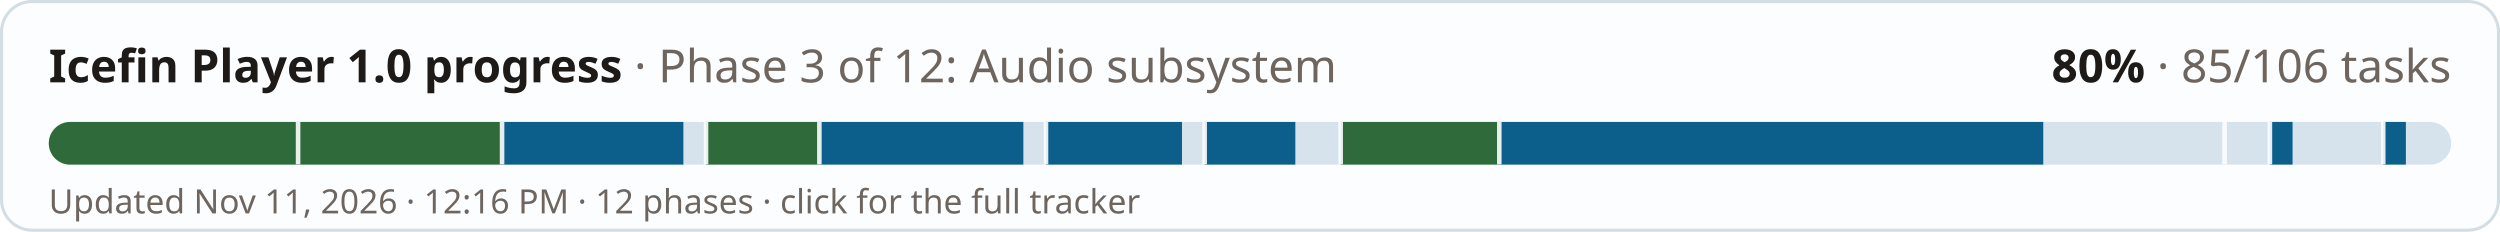
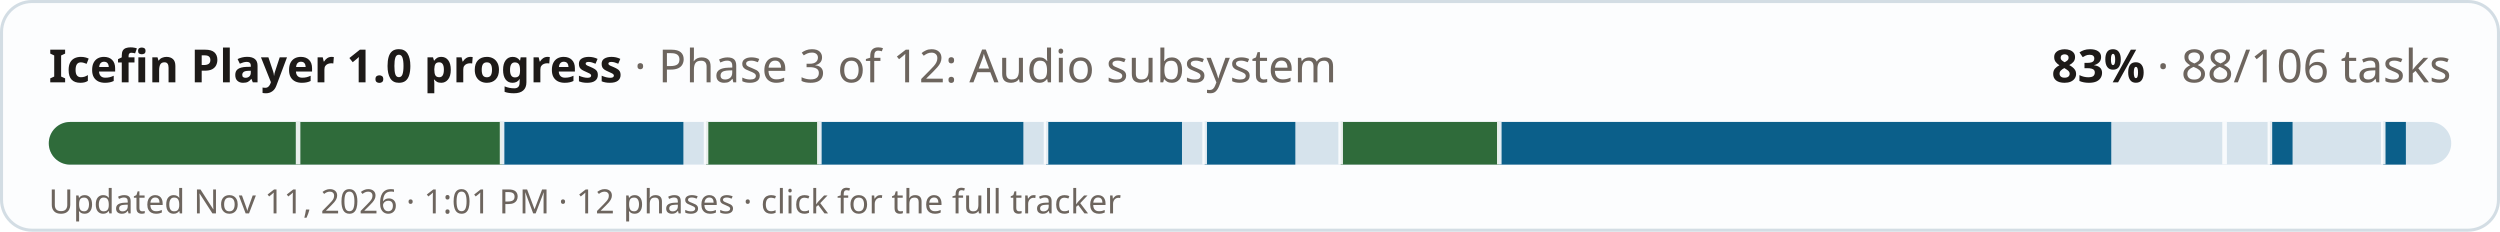
- <svg xmlns="http://www.w3.org/2000/svg" width="820" height="76" viewBox="0 0 820 76" role="img" aria-label="Icefin Player 1.0 progress: 80% (85 of 106 tasks)">
+ <svg xmlns="http://www.w3.org/2000/svg" width="820" height="76" viewBox="0 0 820 76" role="img" aria-label="Icefin Player 1.0 progress: 83% (88 of 106 tasks)">
  <style>
  .bg{fill:#fcfdfe;stroke:#d3dde4} .fg{fill:#1d1a18} .mu{fill:#6d655e} .track{fill:#d6e3ec} .done{fill:#0b5f8a} .full{fill:#2f6b3a} .tick{fill:#fcfdfe;opacity:.9}
  @media (prefers-color-scheme: dark){ .bg{fill:#1a2127;stroke:#2e3a43} .fg{fill:#f1ebe2} .mu{fill:#a99f94} .track{fill:#24384a} .done{fill:#6cb6e4} .full{fill:#6fbf7c} .tick{fill:#1a2127} }
  text{font-family:-apple-system,"Segoe UI",system-ui,"Noto Sans","DejaVu Sans",sans-serif}
</style>
  <rect class="bg" x="0.5" y="0.5" width="819" height="75" rx="10" />
  <text class="fg" x="16" y="27" font-size="15" font-weight="700">Icefin Player 1.0 progress <tspan class="mu" font-weight="400">· Phase 3 of 12: Audio subsystem</tspan>
  </text>
-   <text class="fg" x="804" y="27" font-size="15" font-weight="700" text-anchor="end">80% <tspan class="mu" font-weight="400">· 85/106 tasks</tspan>
+   <text class="fg" x="804" y="27" font-size="15" font-weight="700" text-anchor="end">83% <tspan class="mu" font-weight="400">· 88/106 tasks</tspan>
  </text>
  <rect class="track" x="16" y="40" width="788" height="14" rx="7" />
  <clipPath id="c">
    <rect x="16" y="40" width="788" height="14" rx="7" />
  </clipPath>
  <g clip-path="url(#c)">
    <rect class="full" x="16" y="40" width="81.77" height="14" />
    <rect class="full" x="97.77" y="40" width="66.91" height="14" />
    <rect class="done" x="164.68" y="40" width="59.47" height="14" />
    <rect class="full" x="231.58" y="40" width="37.17" height="14" />
    <rect class="done" x="268.75" y="40" width="66.91" height="14" />
    <rect class="done" x="343.09" y="40" width="44.6" height="14" />
    <rect class="done" x="395.13" y="40" width="29.74" height="14" />
    <rect class="full" x="439.74" y="40" width="52.04" height="14" />
-     <rect class="done" x="491.77" y="40" width="178.42" height="14" />
+     <rect class="done" x="491.77" y="40" width="200.72" height="14" />
    <rect class="done" x="744.53" y="40" width="7.43" height="14" />
    <rect class="done" x="781.7" y="40" width="7.43" height="14" />
    <rect class="tick" x="97.02" y="40" width="1.5" height="14" />
    <rect class="tick" x="163.93" y="40" width="1.5" height="14" />
    <rect class="tick" x="230.83" y="40" width="1.5" height="14" />
    <rect class="tick" x="268" y="40" width="1.5" height="14" />
    <rect class="tick" x="342.34" y="40" width="1.5" height="14" />
    <rect class="tick" x="394.38" y="40" width="1.5" height="14" />
    <rect class="tick" x="438.99" y="40" width="1.5" height="14" />
    <rect class="tick" x="491.02" y="40" width="1.5" height="14" />
    <rect class="tick" x="728.91" y="40" width="1.5" height="14" />
    <rect class="tick" x="743.78" y="40" width="1.5" height="14" />
    <rect class="tick" x="780.95" y="40" width="1.5" height="14" />
  </g>
-   <text class="mu" x="16" y="70" font-size="11">Updated Nov 11, 2026 · 12:16 PM · 12 phases · click for the full tracker</text>
+   <text class="mu" x="16" y="70" font-size="11">Updated Nov 11, 2026 · 1:01 PM · 12 phases · click for the full tracker</text>
</svg>
